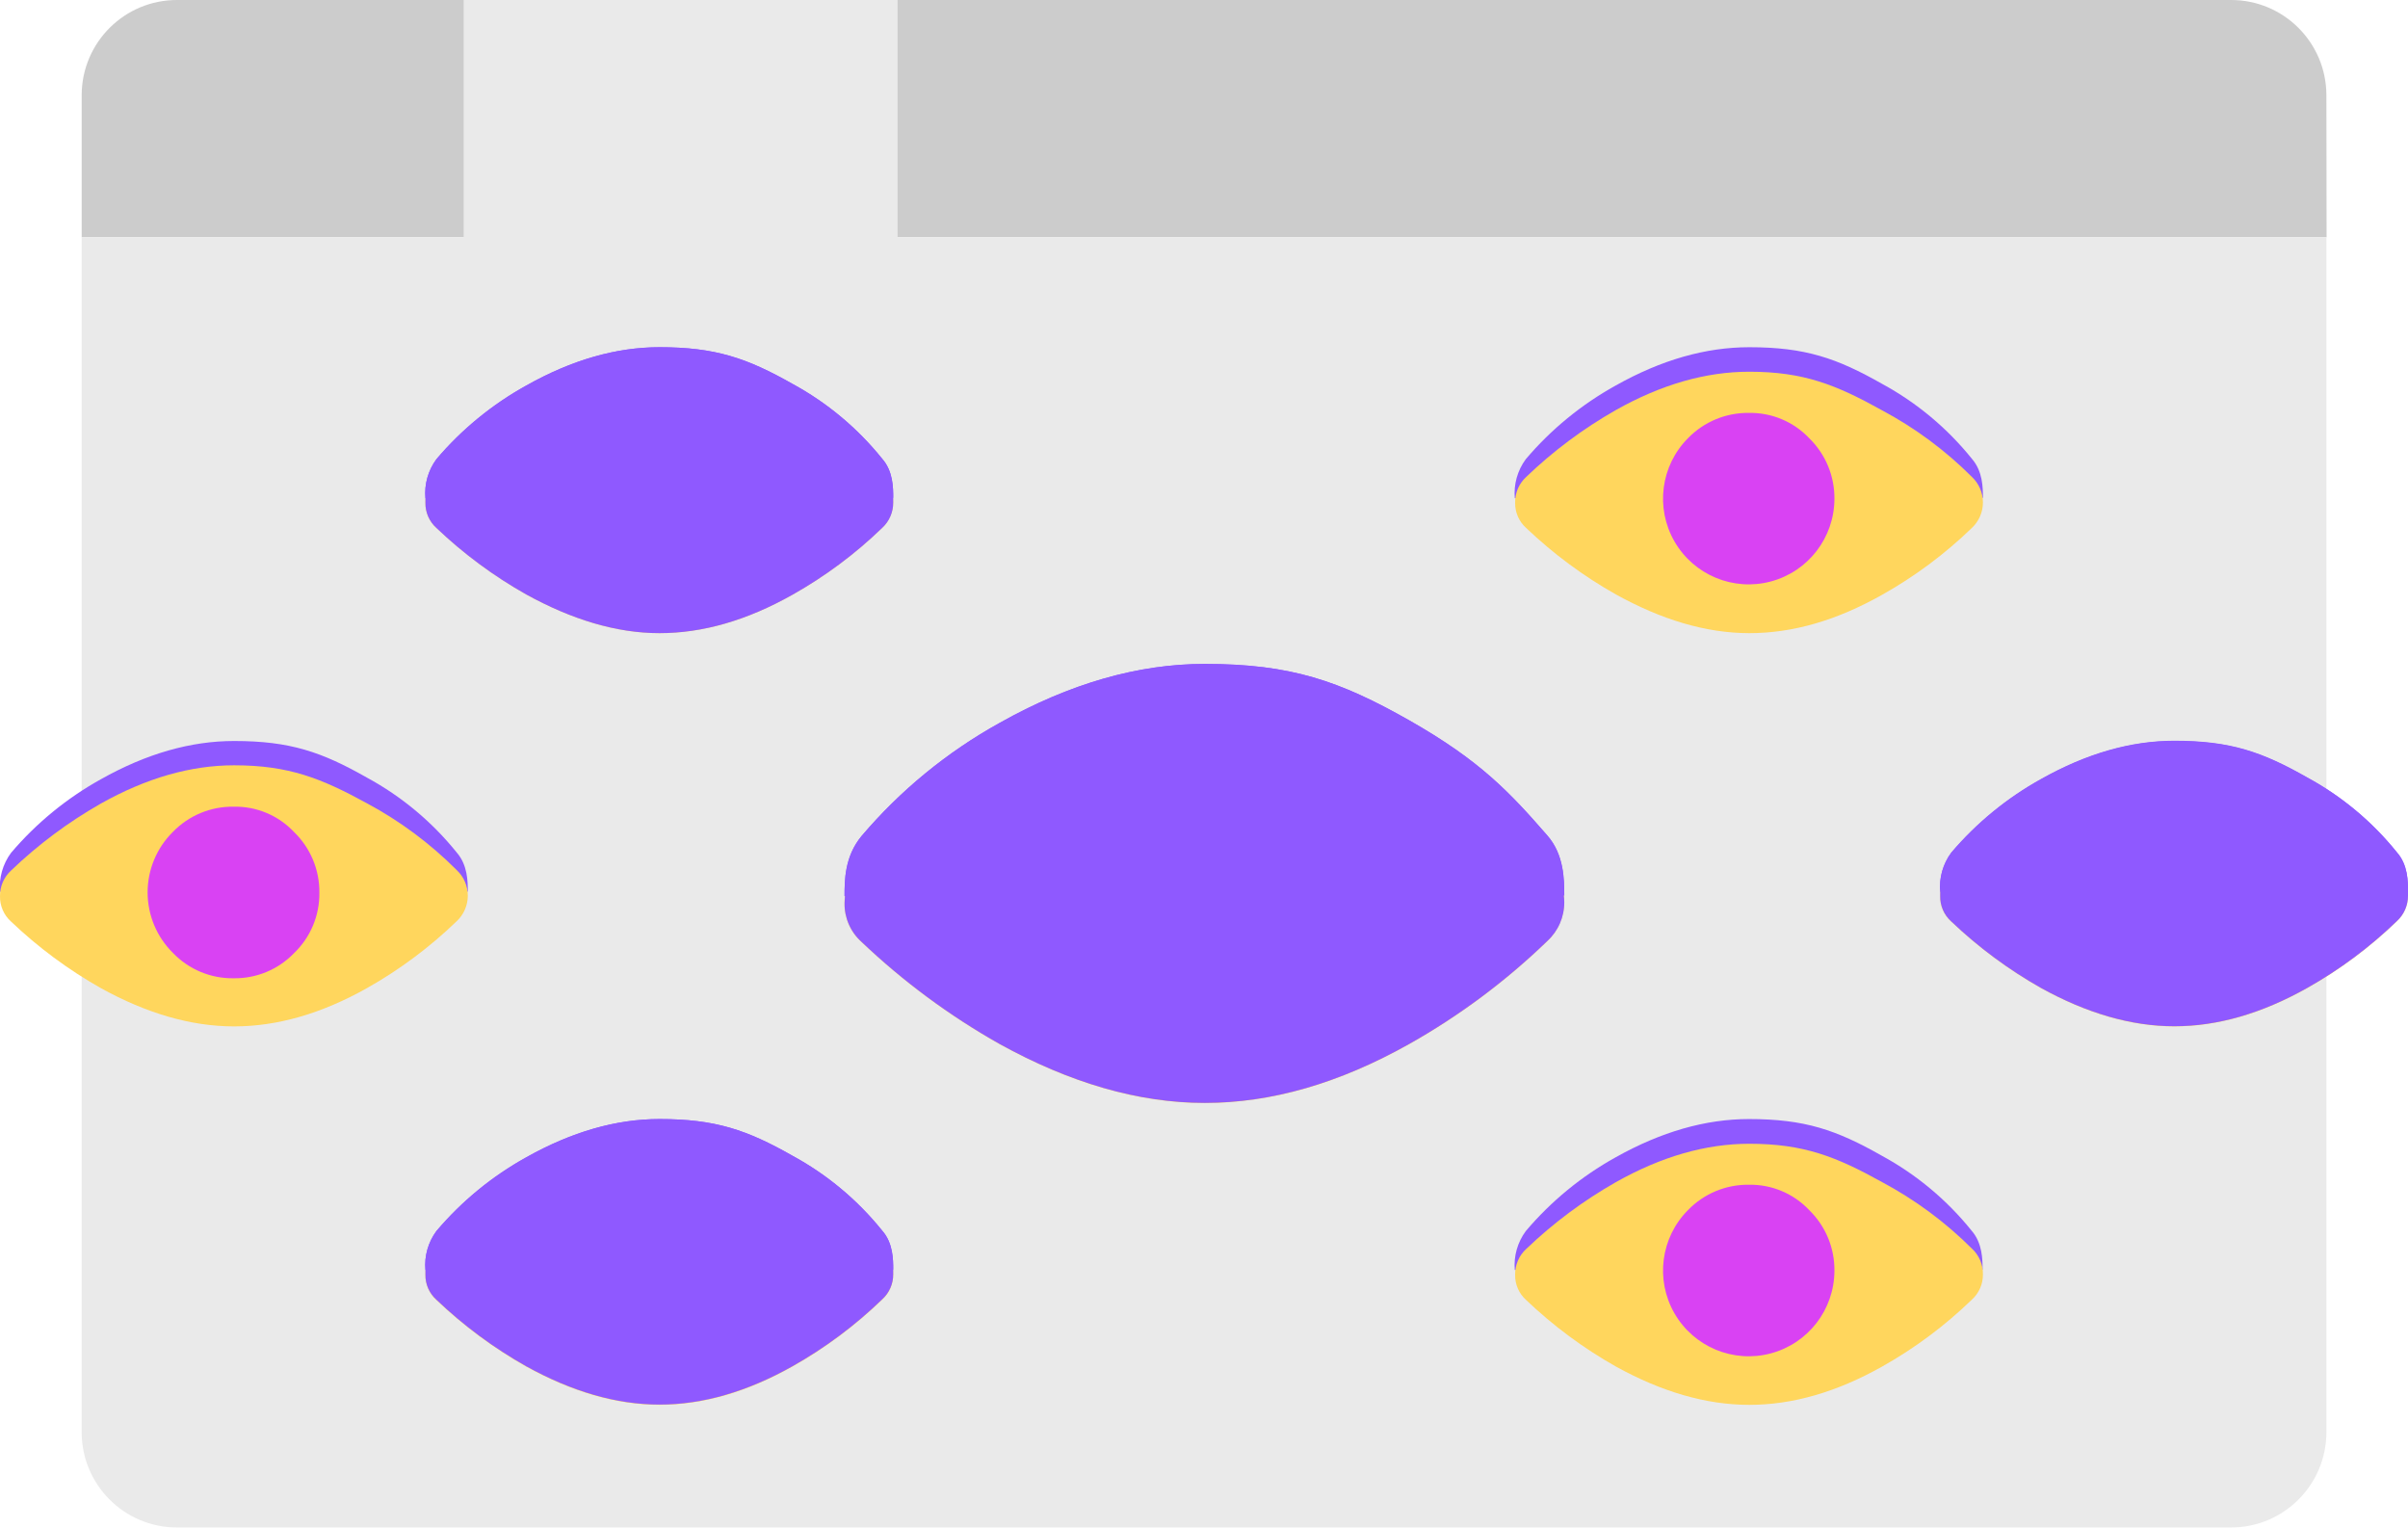
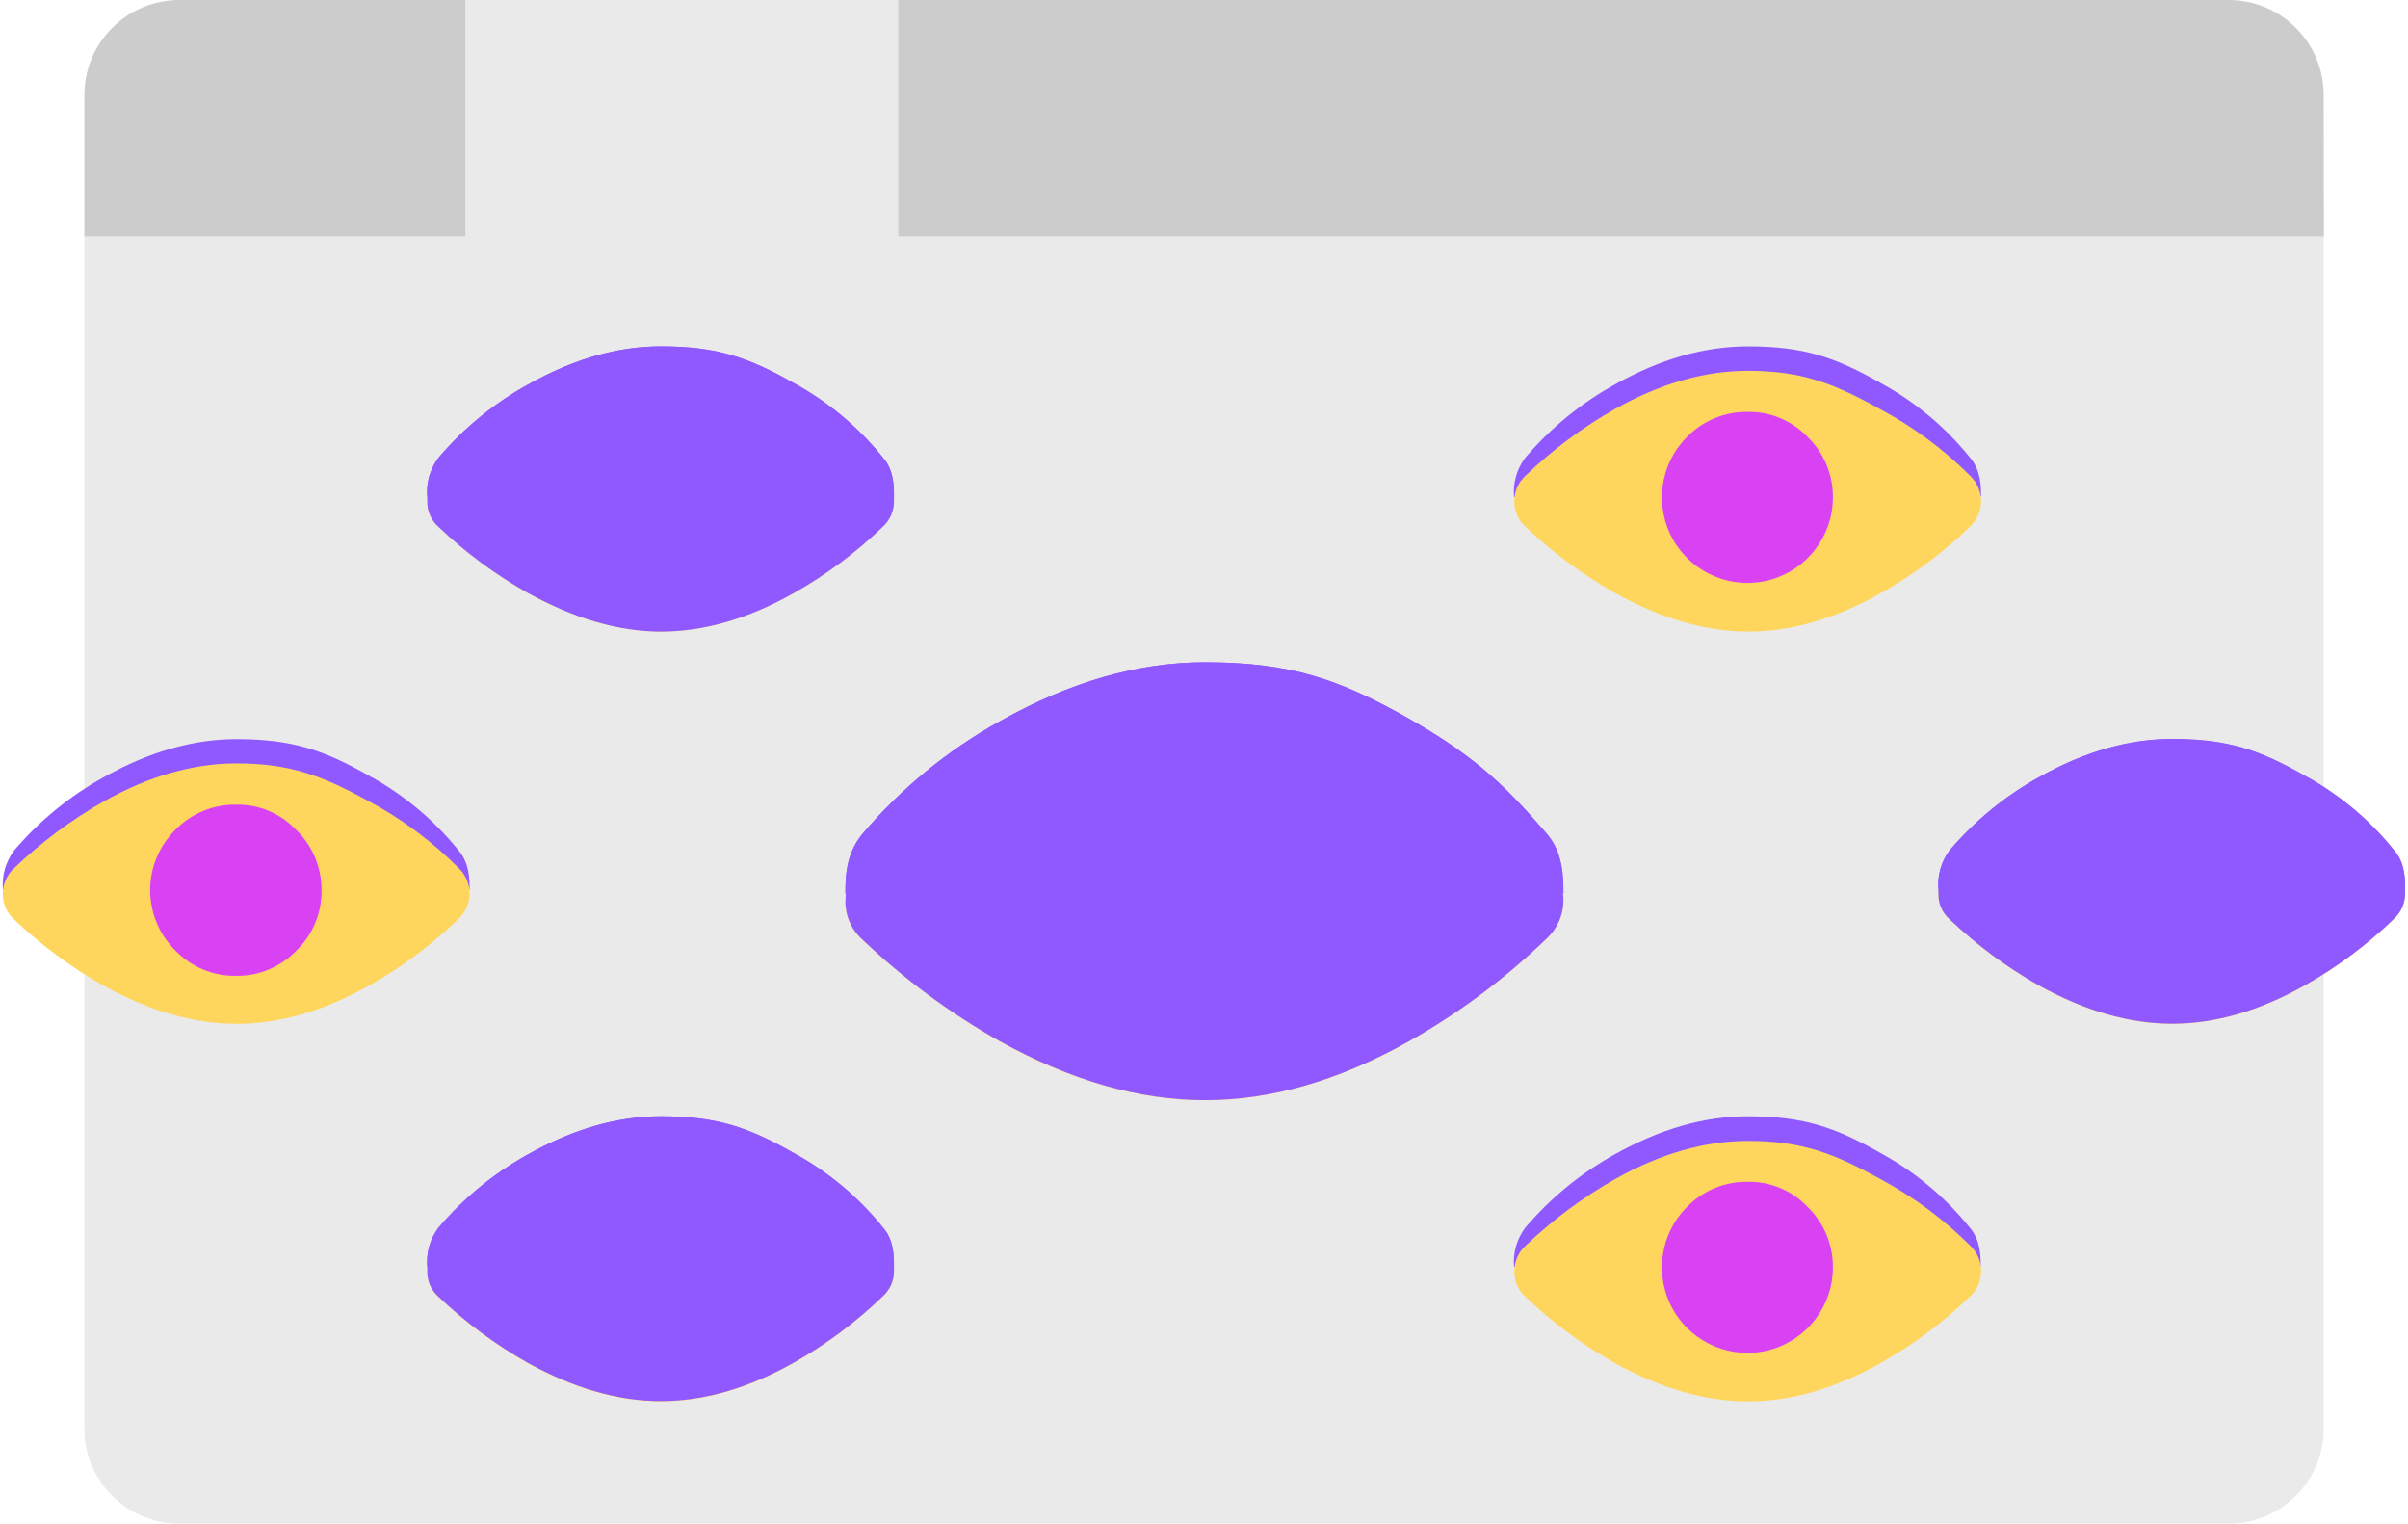
- <svg xmlns="http://www.w3.org/2000/svg" id="Layer_2" data-name="Layer 2" width="320px" viewBox="0 0 353.78 224.4">
+ <svg xmlns="http://www.w3.org/2000/svg" width="354" height="224" viewBox="0 0 353.78 224.4">
  <style>@keyframes ifloat{from{transform:rotate(0) translate(-6px) rotate(0)}to{transform:rotate(360deg) translate(-6px) rotate(-360deg)}}#eyemain{animation:ifloat 5s linear infinite}#eyelid{animation:blink 14s linear infinite}@keyframes blink{0%{fill-opacity:0}30%{fill-opacity:0}31%{fill-opacity:1;animation-timing-function:step-end}32%{fill-opacity:0}100%,50%{fill-opacity:0}}#eyelid4{animation:blink1 14s linear infinite}@keyframes blink1{0%{fill-opacity:0}20%{fill-opacity:0}21%{fill-opacity:1;animation-timing-function:step-end}22%{fill-opacity:0}100%,50%{fill-opacity:0}}#eyelid2,#eyelid3,#eyelid6{fill-opacity:0}#eyelid1{animation:blink2 14s linear infinite}@keyframes blink2{0%{fill-opacity:0}10%{fill-opacity:0}11%{fill-opacity:1;animation-timing-function:step-end}12%{fill-opacity:0}100%,50%{fill-opacity:0}}#eyelid5{animation:blink3 14s linear infinite}@keyframes blink3{0%{fill-opacity:0}40%{fill-opacity:0}41%{fill-opacity:1;animation-timing-function:step-end}42%{fill-opacity:0}100%,50%{fill-opacity:0}}#eyepupil{animation:pupil 14s ease-in-out infinite}@keyframes pupil{0%,1.5%{transform:translate(0,0)}4.5%{transform:translate(-10px,8px)}7.5%{transform:translate(-10px,8px);animation-timing-function:cubic-bezier(.175,.885,.32,1.275);transition:.2s}11%{transform:translate(15px,-3px)}14%{transform:translate(15px,-3px);animation-timing-function:cubic-bezier(.175,.885,.32,1.275)}18.5%{transform:translate(0,9px)}22%{transform:translate(0,9px);animation-timing-function:cubic-bezier(.175,.885,.32,1.275)}24%,50%{transform:translate(0,0)}}</style>
  <path id="browserbar" d="M341.82,34.85H12V13.94A14,14,0,0,1,26.06,0H327.79a14,14,0,0,1,14,13.94Z" fill="#cccccc" fill-rule="evenodd" />
  <path id="browser" d="M131.87,34.85V0H68.12V34.85H12V210.36a14,14,0,0,0,14,14H327.79a14,14,0,0,0,14-14V34.85Z" fill="#eaeaea" fill-rule="evenodd" />
  <g id="eyemain">
    <path id="eyelidopen" d="M124.08,131.62c0-2.3,0-5.78,2.49-8.81a73.07,73.07,0,0,1,20.28-16.62c10.33-5.81,20.37-8.67,30.15-8.67,12.63,0,19.79,2.47,30.05,8.29,10.47,6,14.82,10.64,20.28,16.91,2.44,2.8,2.49,6.51,2.49,8.81l-105.74.09h0" fill="#8F59FF" />
    <path id="eyebg" d="M177,103.05c-9.78,0-19.82,2.86-30.15,8.67a102.1,102.1,0,0,0-20.28,15.12,7.65,7.65,0,0,0-2.49,5.8,7.48,7.48,0,0,0,2.49,5.72,102.35,102.35,0,0,0,20.28,15c10.33,5.71,20.37,8.66,30.15,8.66s19.72-2.86,30.05-8.66a99.45,99.45,0,0,0,20.28-15.12,7.92,7.92,0,0,0,0-11.53c-6.45-6-10.46-9.59-20.28-15C196.72,106,189.38,103.05,177,103.05Z" fill="#ffd65d" />
    <path id="eyepupil" d="M163.17,118.08a19.4,19.4,0,1,0,27.38,0,18.27,18.27,0,0,0-13.65-5.72A18.8,18.8,0,0,0,163.17,118.08Z" fill="#d942f3" />
    <path id="eyelid" d="M229.82,131.53c0-2.3,0-6-2.49-8.81-5.46-6.27-9.81-11-20.28-16.91C196.79,100,189.63,97.52,177,97.52c-9.78,0-19.82,2.86-30.15,8.67a73.07,73.07,0,0,0-20.28,16.62c-2.49,3-2.49,6.51-2.49,8.81h.06c0,.34-.06.67-.06,1a7.48,7.48,0,0,0,2.49,5.72,102.35,102.35,0,0,0,20.28,15c10.33,5.71,20.37,8.66,30.15,8.66s19.72-2.86,30.05-8.66a99.45,99.45,0,0,0,20.28-15.12,7.63,7.63,0,0,0,2.49-5.72,8.45,8.45,0,0,0-.07-1Z" fill="#8F59FF" />
  </g>
  <g id="eye1">
    <path id="eyelidopen1" d="M62.5,73.17a8.43,8.43,0,0,1,1.62-5.73A47.43,47.43,0,0,1,77.3,56.64C84,52.86,90.54,51,96.89,51c8.21,0,12.87,1.6,19.54,5.39a43.61,43.61,0,0,1,13.18,11c1.59,1.82,1.62,4.23,1.62,5.73l-68.73.06h0" fill="#8F59FF" />
    <path id="eyebg1" d="M96.89,54.6c-6.35,0-12.88,1.85-19.59,5.63a66.22,66.22,0,0,0-13.18,9.83,5,5,0,0,0-1.62,3.77,4.86,4.86,0,0,0,1.62,3.72A66.2,66.2,0,0,0,77.3,87.31C84,91,90.54,93,96.89,93s12.83-1.86,19.54-5.64a64.29,64.29,0,0,0,13.18-9.82,5.14,5.14,0,0,0,0-7.49,56.05,56.05,0,0,0-13.18-9.77C109.72,56.52,105,54.6,96.89,54.6Z" fill="#ffd65d" />
    <path id="eyepupil1" d="M87.91,64.36a12.58,12.58,0,1,0,17.79,17.8,12.08,12.08,0,0,0,3.72-8.87,12.23,12.23,0,0,0-3.72-8.93,11.87,11.87,0,0,0-8.87-3.71A12.22,12.22,0,0,0,87.91,64.36Z" fill="#d942f3" />
    <path id="eyelid1" d="M131.23,73.11c0-1.5,0-3.91-1.62-5.73a43.61,43.61,0,0,0-13.18-11C109.76,52.6,105.1,51,96.89,51,90.54,51,84,52.86,77.3,56.64a47.43,47.43,0,0,0-13.18,10.8,8.43,8.43,0,0,0-1.62,5.73h0c0,.21,0,.43,0,.66a4.86,4.86,0,0,0,1.62,3.72A66.2,66.2,0,0,0,77.3,87.31C84,91,90.54,93,96.89,93s12.83-1.86,19.54-5.64a64.29,64.29,0,0,0,13.18-9.82,5,5,0,0,0,1.62-3.72c0-.23,0-.45,0-.66Z" fill="#8F59FF" />
  </g>
  <g id="eye2">
    <path id="eyelidopen2" d="M222.55,73.17a8.43,8.43,0,0,1,1.62-5.73,47.43,47.43,0,0,1,13.18-10.8C244.06,52.86,250.6,51,257,51c8.21,0,12.86,1.6,19.53,5.39a43.61,43.61,0,0,1,13.18,11c1.59,1.82,1.62,4.23,1.62,5.73l-68.73.06h0" fill="#8F59FF" />
    <path id="eyebg2" d="M257,54.6c-6.35,0-12.89,1.85-19.6,5.63a66.22,66.22,0,0,0-13.18,9.83,5,5,0,0,0-1.62,3.77,4.86,4.86,0,0,0,1.62,3.72,66.2,66.2,0,0,0,13.18,9.76C244.06,91,250.6,93,257,93s12.82-1.86,19.53-5.64a64,64,0,0,0,13.18-9.82,5.14,5.14,0,0,0,0-7.49,55.84,55.84,0,0,0-13.18-9.77C269.77,56.52,265,54.6,257,54.6Z" fill="#ffd65d" />
    <path id="eyepupil2" d="M248,64.36a12.59,12.59,0,1,0,21.51,8.93,12.26,12.26,0,0,0-3.71-8.93,11.9,11.9,0,0,0-8.87-3.71A12.24,12.24,0,0,0,248,64.36Z" fill="#d942f3" />
    <path id="eyelid2" data-name="eye2" d="M291.28,73.11c0-1.5,0-3.91-1.62-5.73a43.61,43.61,0,0,0-13.18-11C269.81,52.6,265.16,51,257,51c-6.35,0-12.89,1.86-19.6,5.64a47.43,47.43,0,0,0-13.18,10.8,8.43,8.43,0,0,0-1.62,5.73h0c0,.21,0,.43,0,.66a4.86,4.86,0,0,0,1.62,3.72,66.2,66.2,0,0,0,13.18,9.76C244.06,91,250.6,93,257,93s12.82-1.86,19.53-5.64a64,64,0,0,0,13.18-9.82,5,5,0,0,0,1.62-3.72,4.68,4.68,0,0,0,0-.66Z" fill="#8F59FF" />
  </g>
  <g id="eye5">
    <path id="eyelidopen5" d="M62.5,186.54a8.41,8.41,0,0,1,1.62-5.72A47.47,47.47,0,0,1,77.3,170c6.71-3.77,13.24-5.63,19.59-5.63,8.21,0,12.87,1.6,19.54,5.39a43.61,43.61,0,0,1,13.18,11c1.59,1.81,1.62,4.23,1.62,5.72l-68.73.06h0" fill="#8F59FF" />
    <path id="eyebg5" d="M96.89,168c-6.35,0-12.88,1.86-19.59,5.64a66.55,66.55,0,0,0-13.18,9.82,5,5,0,0,0-1.62,3.78,4.84,4.84,0,0,0,1.62,3.71,66.26,66.26,0,0,0,13.18,9.77c6.71,3.71,13.24,5.63,19.59,5.63s12.83-1.86,19.54-5.63a64.35,64.35,0,0,0,13.18-9.83,4.93,4.93,0,0,0,1.62-3.71,5,5,0,0,0-1.62-3.78,56.32,56.32,0,0,0-13.18-9.76C109.72,169.89,105,168,96.89,168Z" fill="#ffd65d" />
    <path id="eyepupil5" d="M87.91,177.74a12.58,12.58,0,1,0,17.79,17.8,12.51,12.51,0,0,0,0-17.8A11.84,11.84,0,0,0,96.83,174,12.19,12.19,0,0,0,87.91,177.74Z" fill="#d942f3" />
    <path id="eyelid5" d="M131.23,186.48c0-1.49,0-3.91-1.62-5.72a43.61,43.61,0,0,0-13.18-11c-6.67-3.79-11.33-5.39-19.54-5.39-6.35,0-12.88,1.86-19.59,5.63a47.47,47.47,0,0,0-13.18,10.81,8.41,8.41,0,0,0-1.62,5.72h0c0,.22,0,.44,0,.67a4.84,4.84,0,0,0,1.62,3.71,66.26,66.26,0,0,0,13.18,9.77c6.71,3.71,13.24,5.63,19.59,5.63s12.83-1.86,19.54-5.63a64.35,64.35,0,0,0,13.18-9.83,4.93,4.93,0,0,0,1.62-3.71c0-.23,0-.45,0-.67Z" fill="#8F59FF" />
  </g>
  <g id="eye6">
    <path id="eyelidopen6" d="M222.55,186.54a8.41,8.41,0,0,1,1.62-5.72A47.47,47.47,0,0,1,237.35,170c6.71-3.77,13.25-5.63,19.6-5.63,8.21,0,12.86,1.6,19.53,5.39a43.61,43.61,0,0,1,13.18,11c1.59,1.81,1.62,4.23,1.62,5.72l-68.73.06h0" fill="#8F59FF" />
    <path id="eyebg6" d="M257,168c-6.35,0-12.89,1.86-19.6,5.64a66.55,66.55,0,0,0-13.18,9.82,5,5,0,0,0-1.62,3.78,4.84,4.84,0,0,0,1.62,3.71,66.26,66.26,0,0,0,13.18,9.77c6.71,3.71,13.25,5.63,19.6,5.63s12.82-1.86,19.53-5.63a64.08,64.08,0,0,0,13.18-9.83,4.93,4.93,0,0,0,1.62-3.71,5,5,0,0,0-1.62-3.78,56.11,56.11,0,0,0-13.18-9.76C269.77,169.89,265,168,257,168Z" fill="#ffd65d" />
    <path id="eyepupil6" d="M248,177.74a12.59,12.59,0,1,0,21.51,8.93,12.24,12.24,0,0,0-3.71-8.93,11.87,11.87,0,0,0-8.87-3.72A12.21,12.21,0,0,0,248,177.74Z" fill="#d942f3" />
    <path id="eyelid6" d="M291.28,186.48c0-1.49,0-3.91-1.62-5.72a43.61,43.61,0,0,0-13.18-11c-6.67-3.79-11.32-5.39-19.53-5.39-6.35,0-12.89,1.86-19.6,5.63a47.47,47.47,0,0,0-13.18,10.81,8.41,8.41,0,0,0-1.62,5.72h0c0,.22,0,.44,0,.67a4.84,4.84,0,0,0,1.62,3.71,66.26,66.26,0,0,0,13.18,9.77c6.71,3.71,13.25,5.63,19.6,5.63s12.82-1.86,19.53-5.63a64.08,64.08,0,0,0,13.18-9.83,5.13,5.13,0,0,0,1.58-4.38Z" fill="#8F59FF" />
  </g>
  <g id="eye3">
    <path id="eyelidopen3" d="M0,131a8.43,8.43,0,0,1,1.62-5.73,47.61,47.61,0,0,1,13.18-10.8c6.71-3.78,13.24-5.63,19.59-5.63,8.21,0,12.87,1.6,19.54,5.39a43.6,43.6,0,0,1,13.18,11c1.59,1.82,1.62,4.23,1.62,5.73L0,131H0" fill="#8F59FF" />
    <path id="eyebg3" d="M34.39,112.41c-6.35,0-12.88,1.86-19.59,5.63a66.61,66.61,0,0,0-13.18,9.83A5,5,0,0,0,0,131.64a4.86,4.86,0,0,0,1.62,3.72,66.65,66.65,0,0,0,13.18,9.77c6.71,3.71,13.24,5.63,19.59,5.63s12.83-1.86,19.54-5.63a64.71,64.71,0,0,0,13.18-9.83,5.14,5.14,0,0,0,0-7.49A56.05,56.05,0,0,0,53.93,118C47.22,114.33,42.45,112.41,34.39,112.41Z" fill="#ffd65d" />
    <path id="eyepupil3" d="M25.41,122.18a12.49,12.49,0,0,0,0,17.79,12.09,12.09,0,0,0,8.92,3.72A12.06,12.06,0,0,0,43.2,140a12.06,12.06,0,0,0,3.72-8.86,12.2,12.2,0,0,0-3.72-8.93,11.84,11.84,0,0,0-8.87-3.72A12.19,12.19,0,0,0,25.41,122.18Z" fill="#d942f3" />
    <path id="eyelid3" d="M68.73,130.92c0-1.5,0-3.91-1.62-5.73a43.6,43.6,0,0,0-13.18-11c-6.67-3.79-11.33-5.39-19.54-5.39-6.35,0-12.88,1.85-19.59,5.63a47.61,47.61,0,0,0-13.18,10.8A8.43,8.43,0,0,0,0,131H0c0,.22,0,.44,0,.66a4.86,4.86,0,0,0,1.62,3.72,66.65,66.65,0,0,0,13.18,9.77c6.71,3.71,13.24,5.63,19.59,5.63s12.83-1.86,19.54-5.63a64.71,64.71,0,0,0,13.18-9.83,5,5,0,0,0,1.62-3.72c0-.22,0-.44,0-.66Z" fill="#8F59FF" />
  </g>
  <g id="eye4">
    <path id="eyelidopen4" d="M285.05,131a8.43,8.43,0,0,1,1.62-5.73,47.61,47.61,0,0,1,13.18-10.8c6.71-3.78,13.25-5.63,19.6-5.63,8.21,0,12.86,1.6,19.53,5.39a43.6,43.6,0,0,1,13.18,11c1.59,1.82,1.62,4.23,1.62,5.73l-68.73.06h0" fill="#8F59FF" />
    <path id="eyebg4" d="M319.45,112.41c-6.35,0-12.89,1.86-19.6,5.63a66.61,66.61,0,0,0-13.18,9.83,5,5,0,0,0-1.62,3.77,4.86,4.86,0,0,0,1.62,3.72,66.65,66.65,0,0,0,13.18,9.77c6.71,3.71,13.25,5.63,19.6,5.63s12.82-1.86,19.53-5.63a64.44,64.44,0,0,0,13.18-9.83,5.14,5.14,0,0,0,0-7.49A55.84,55.84,0,0,0,339,118C332.27,114.33,327.5,112.41,319.45,112.41Z" fill="#ffd65d" />
    <path id="eyepupil4" d="M310.46,122.18A12.58,12.58,0,1,0,332,131.11a12.23,12.23,0,0,0-3.71-8.93,11.87,11.87,0,0,0-8.87-3.72A12.21,12.21,0,0,0,310.46,122.18Z" fill="#d942f3" />
    <path id="eyelid4" d="M353.78,130.92c0-1.5,0-3.91-1.62-5.73a43.6,43.6,0,0,0-13.18-11c-6.67-3.79-11.32-5.39-19.53-5.39-6.35,0-12.89,1.85-19.6,5.63a47.61,47.61,0,0,0-13.18,10.8,8.43,8.43,0,0,0-1.62,5.73h0c0,.22,0,.44,0,.66a4.86,4.86,0,0,0,1.62,3.72,66.65,66.65,0,0,0,13.18,9.77c6.71,3.71,13.25,5.63,19.6,5.63s12.82-1.86,19.53-5.63a64.44,64.44,0,0,0,13.18-9.83,5,5,0,0,0,1.62-3.72,4.87,4.87,0,0,0,0-.66Z" fill="#8F59FF" />
  </g>
</svg>
